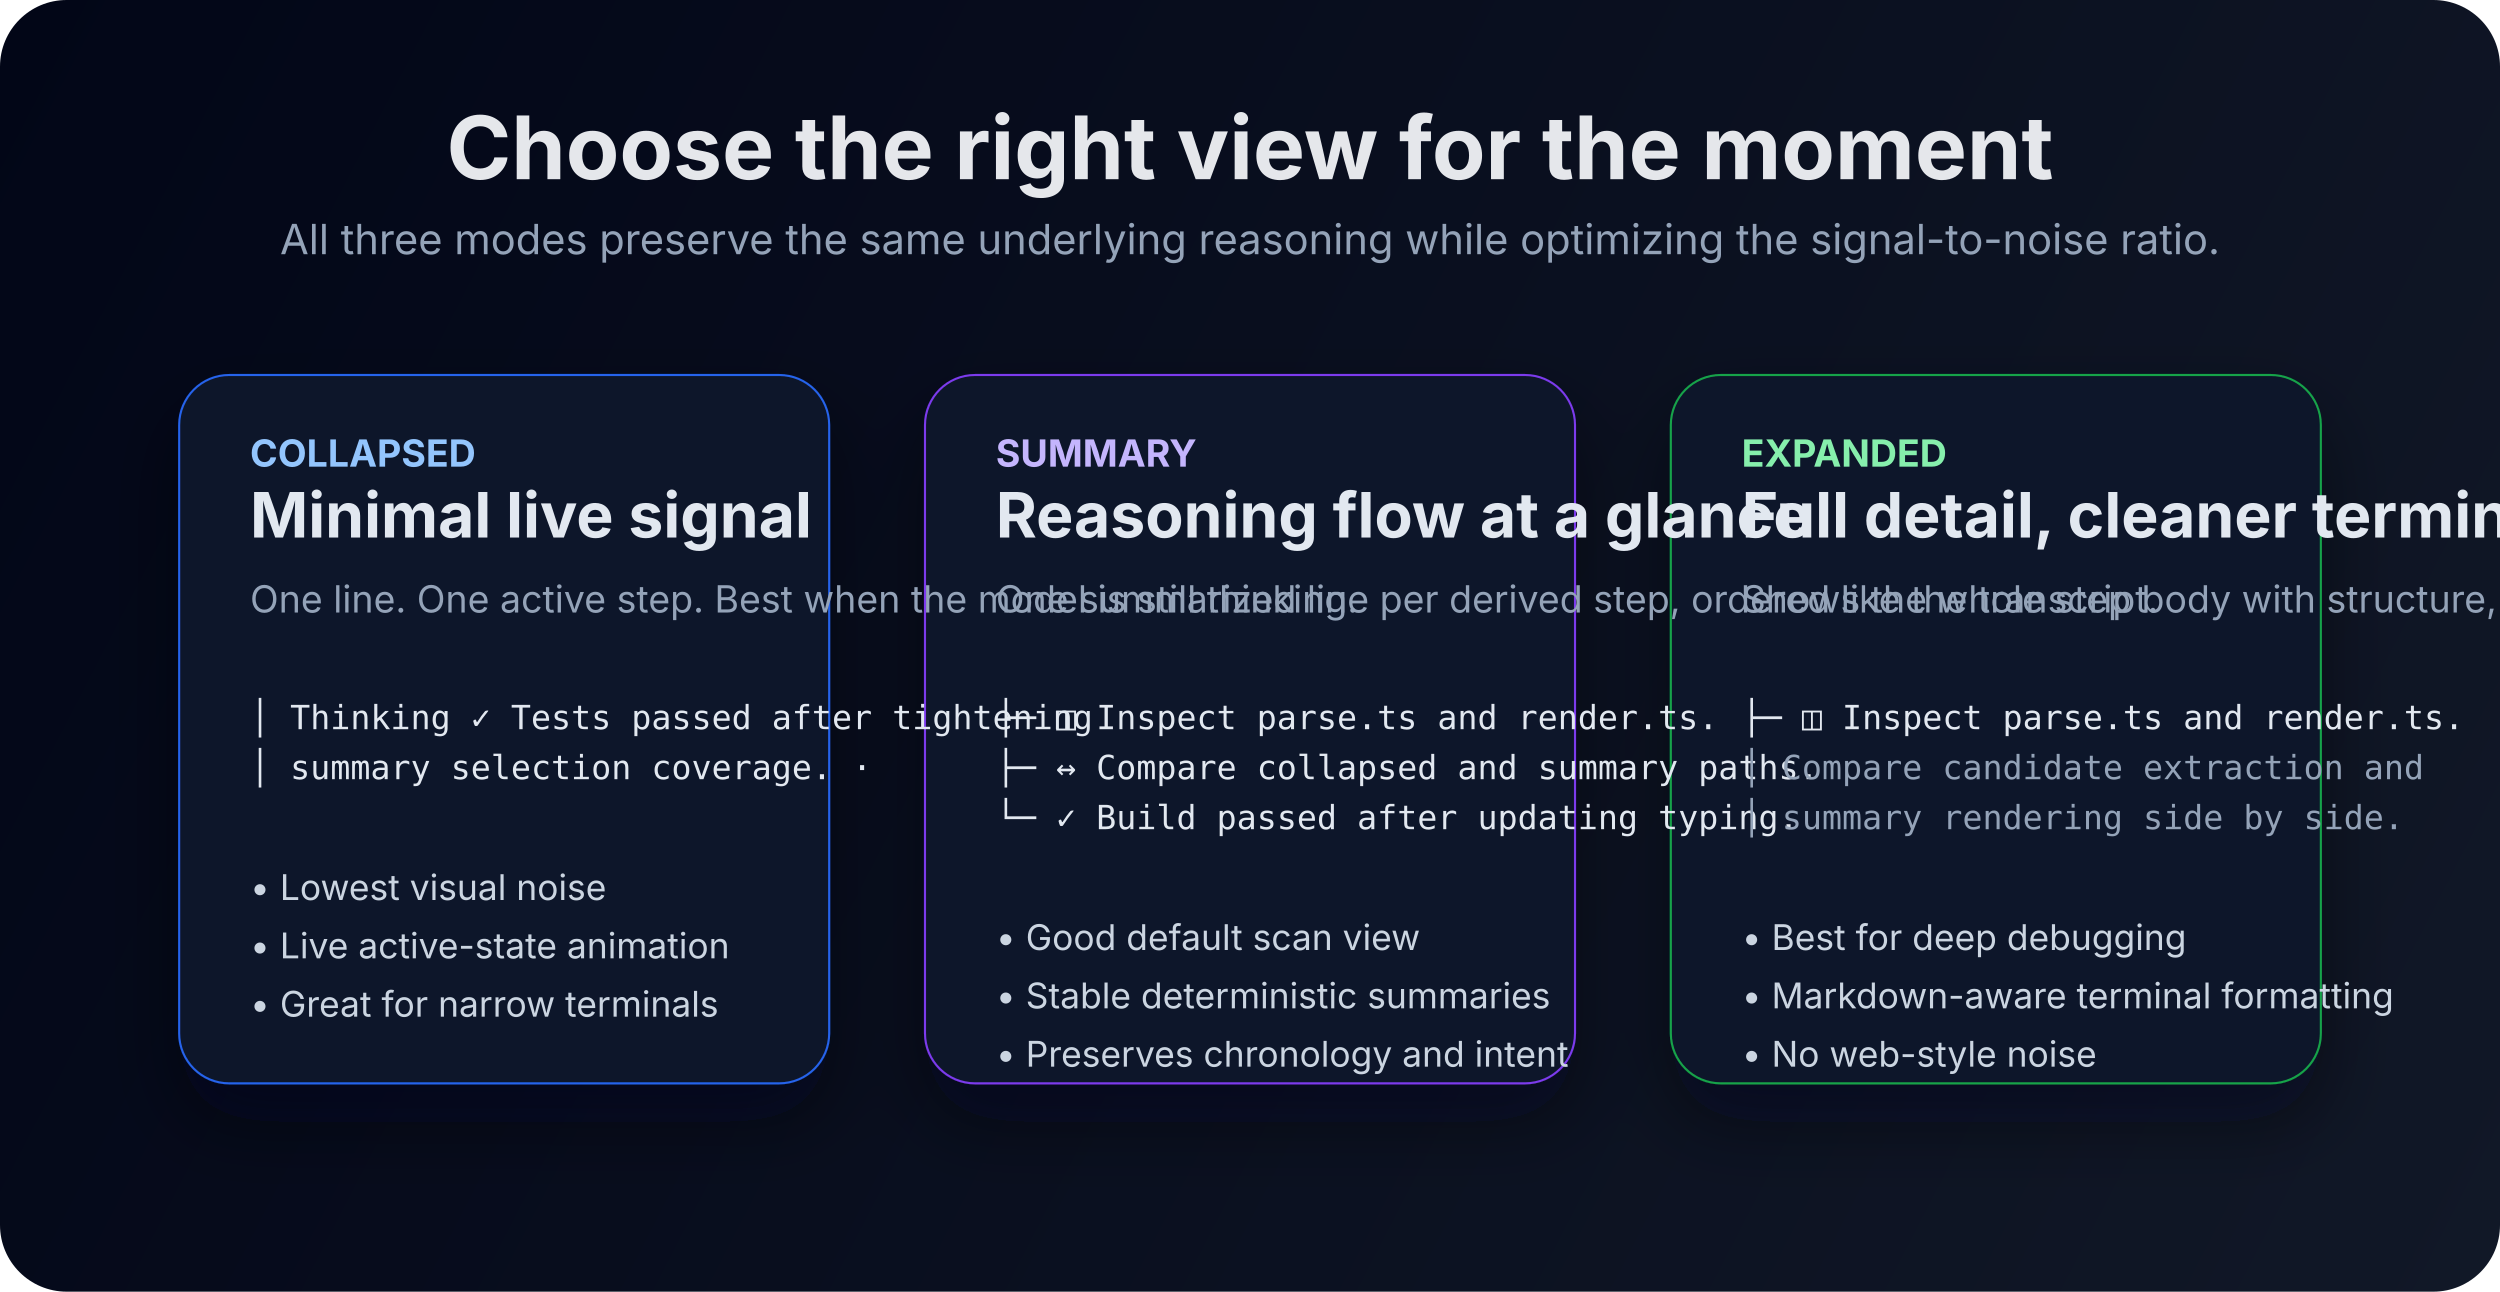
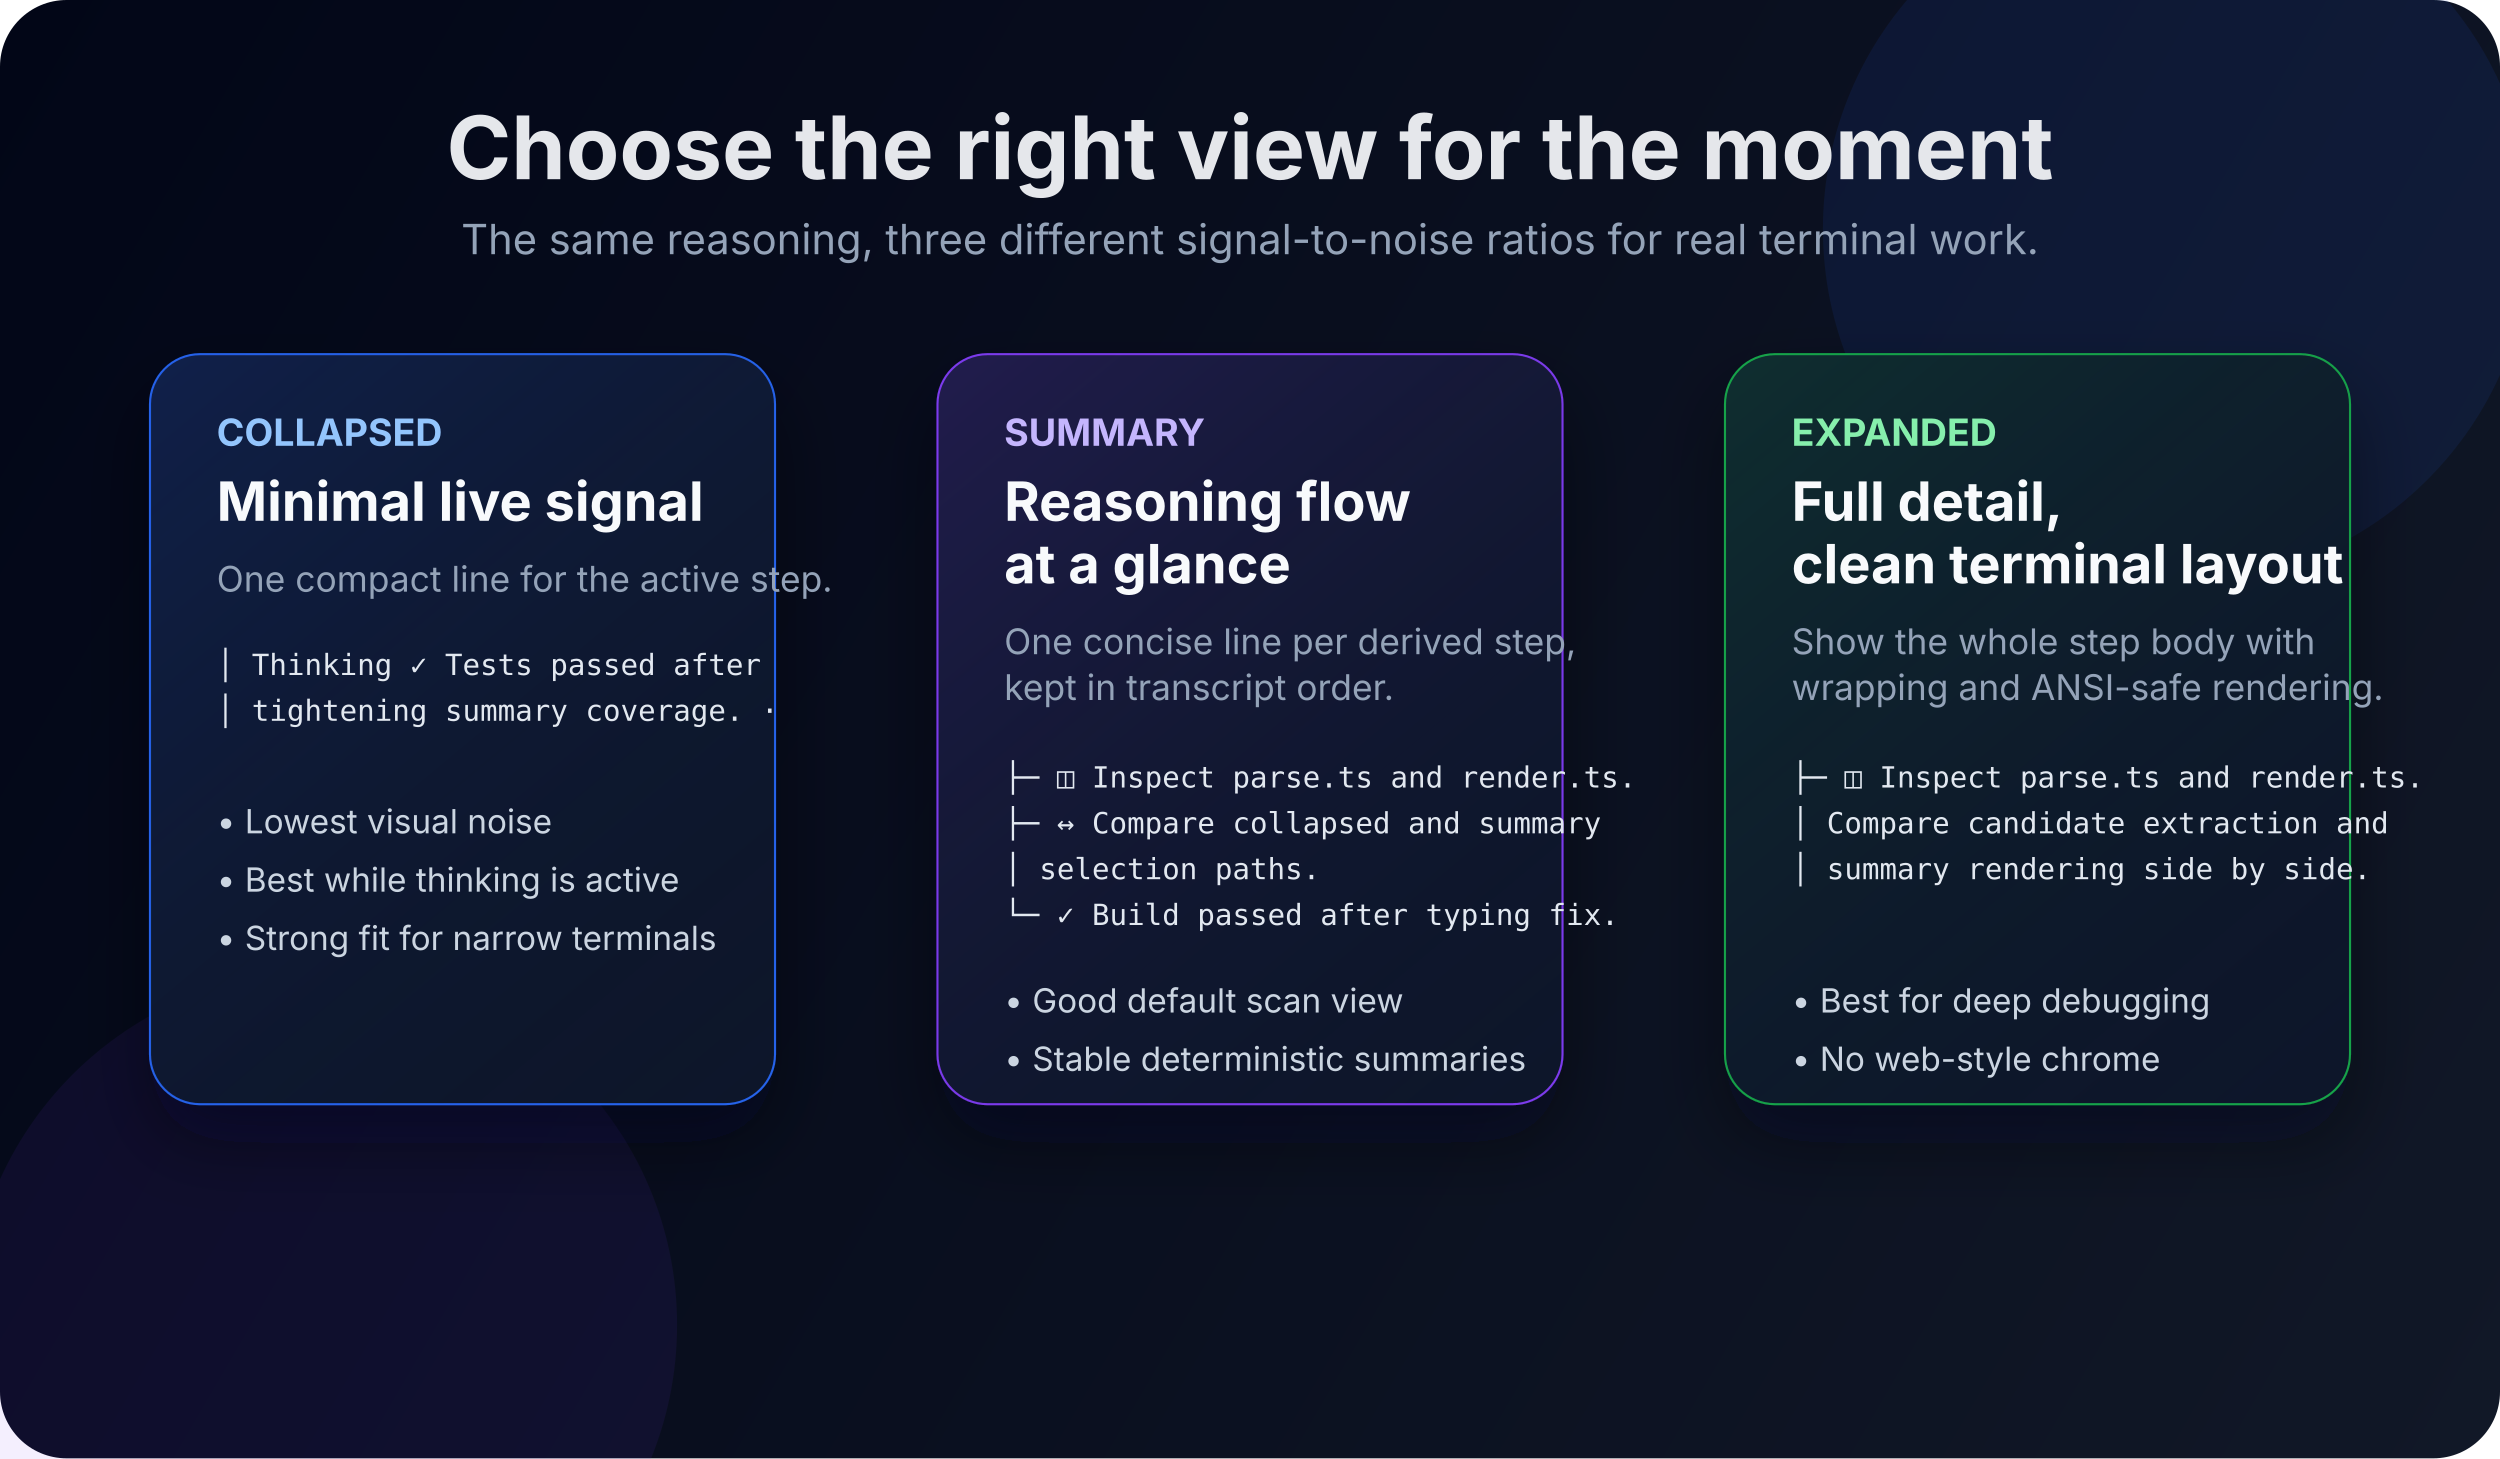
- <svg xmlns="http://www.w3.org/2000/svg" width="1200" height="620" viewBox="0 0 1200 620" fill="none">
+ <svg xmlns="http://www.w3.org/2000/svg" width="1200" height="700" viewBox="0 0 1200 700" fill="none">
  <defs>
-     <linearGradient id="bg" x1="0" y1="0" x2="1200" y2="620" gradientUnits="userSpaceOnUse">
+     <linearGradient id="bg" x1="0" y1="0" x2="1200" y2="700" gradientUnits="userSpaceOnUse">
      <stop stop-color="#020617" />
      <stop offset="1" stop-color="#111827" />
    </linearGradient>
-     <filter id="shadow" x="40" y="40" width="1120" height="540" filterUnits="userSpaceOnUse" color-interpolation-filters="sRGB">
-       <feDropShadow dx="0" dy="18" stdDeviation="18" flood-color="#020617" flood-opacity="0.45" />
+     <linearGradient id="collapsedGlow" x1="80" y1="170" x2="380" y2="530" gradientUnits="userSpaceOnUse">
+       <stop stop-color="#1D4ED8" stop-opacity="0.18" />
+       <stop offset="1" stop-color="#0F172A" stop-opacity="0" />
+     </linearGradient>
+     <linearGradient id="summaryGlow" x1="450" y1="170" x2="750" y2="530" gradientUnits="userSpaceOnUse">
+       <stop stop-color="#7C3AED" stop-opacity="0.18" />
+       <stop offset="1" stop-color="#0F172A" stop-opacity="0" />
+     </linearGradient>
+     <linearGradient id="expandedGlow" x1="820" y1="170" x2="1120" y2="530" gradientUnits="userSpaceOnUse">
+       <stop stop-color="#16A34A" stop-opacity="0.18" />
+       <stop offset="1" stop-color="#0F172A" stop-opacity="0" />
+     </linearGradient>
+     <filter id="shadow" x="36" y="120" width="1128" height="468" filterUnits="userSpaceOnUse" color-interpolation-filters="sRGB">
+       <feDropShadow dx="0" dy="18" stdDeviation="18" flood-color="#020617" flood-opacity="0.42" />
    </filter>
  </defs>
-   <rect width="1200" height="620" rx="32" fill="url(#bg)" />
+   <rect width="1200" height="700" rx="32" fill="url(#bg)" />
+   <circle cx="1045" cy="110" r="170" fill="#2563EB" fill-opacity="0.10" />
+   <circle cx="155" cy="636" r="170" fill="#7C3AED" fill-opacity="0.08" />
  <text x="600" y="86" text-anchor="middle" fill="#E5E7EB" font-family="Inter, Segoe UI, Arial, sans-serif" font-size="42" font-weight="700">Choose the right view for the moment</text>
-   <text x="600" y="122" text-anchor="middle" fill="#94A3B8" font-family="Inter, Segoe UI, Arial, sans-serif" font-size="20">All three modes preserve the same underlying reasoning while optimizing the signal-to-noise ratio.</text>
+   <text x="600" y="122" text-anchor="middle" fill="#94A3B8" font-family="Inter, Segoe UI, Arial, sans-serif" font-size="20">The same reasoning, three different signal-to-noise ratios for real terminal work.</text>
  <g filter="url(#shadow)">
-     <rect x="86" y="180" width="312" height="340" rx="24" fill="#0F172A" stroke="#2563EB" />
-     <rect x="444" y="180" width="312" height="340" rx="24" fill="#0F172A" stroke="#7C3AED" />
-     <rect x="802" y="180" width="312" height="340" rx="24" fill="#0F172A" stroke="#16A34A" />
+     <rect x="72" y="170" width="300" height="360" rx="24" fill="#0F172A" stroke="#2563EB" />
+     <rect x="450" y="170" width="300" height="360" rx="24" fill="#0F172A" stroke="#7C3AED" />
+     <rect x="828" y="170" width="300" height="360" rx="24" fill="#0F172A" stroke="#16A34A" />
  </g>
-   <text x="120" y="224" fill="#93C5FD" font-family="Inter, Segoe UI, Arial, sans-serif" font-size="18" font-weight="700">COLLAPSED</text>
-   <text x="120" y="258" fill="#E2E8F0" font-family="Inter, Segoe UI, Arial, sans-serif" font-size="30" font-weight="700">Minimal live signal</text>
-   <text x="120" y="294" fill="#94A3B8" font-family="Inter, Segoe UI, Arial, sans-serif" font-size="18">One line. One active step. Best when the model is still thinking.</text>
-   <text x="120" y="350" fill="#E2E8F0" font-family="JetBrains Mono, ui-monospace, monospace" font-size="16">│ Thinking ✓ Tests passed after tightening</text>
-   <text x="120" y="374" fill="#E2E8F0" font-family="JetBrains Mono, ui-monospace, monospace" font-size="16">│ summary selection coverage. ·</text>
-   <text x="120" y="432" fill="#CBD5E1" font-family="Inter, Segoe UI, Arial, sans-serif" font-size="17">• Lowest visual noise</text>
-   <text x="120" y="460" fill="#CBD5E1" font-family="Inter, Segoe UI, Arial, sans-serif" font-size="17">• Live active-state animation</text>
-   <text x="120" y="488" fill="#CBD5E1" font-family="Inter, Segoe UI, Arial, sans-serif" font-size="17">• Great for narrow terminals</text>
-   <text x="478" y="224" fill="#C4B5FD" font-family="Inter, Segoe UI, Arial, sans-serif" font-size="18" font-weight="700">SUMMARY</text>
-   <text x="478" y="258" fill="#E2E8F0" font-family="Inter, Segoe UI, Arial, sans-serif" font-size="30" font-weight="700">Reasoning flow at a glance</text>
-   <text x="478" y="294" fill="#94A3B8" font-family="Inter, Segoe UI, Arial, sans-serif" font-size="18">One summarized line per derived step, ordered like the transcript.</text>
-   <text x="478" y="350" fill="#E2E8F0" font-family="JetBrains Mono, ui-monospace, monospace" font-size="16">├─ ◫ Inspect parse.ts and render.ts.</text>
-   <text x="478" y="374" fill="#E2E8F0" font-family="JetBrains Mono, ui-monospace, monospace" font-size="16">├─ ↔ Compare collapsed and summary paths.</text>
-   <text x="478" y="398" fill="#E2E8F0" font-family="JetBrains Mono, ui-monospace, monospace" font-size="16">└─ ✓ Build passed after updating typing.</text>
-   <text x="478" y="456" fill="#CBD5E1" font-family="Inter, Segoe UI, Arial, sans-serif" font-size="17">• Good default scan view</text>
-   <text x="478" y="484" fill="#CBD5E1" font-family="Inter, Segoe UI, Arial, sans-serif" font-size="17">• Stable deterministic summaries</text>
-   <text x="478" y="512" fill="#CBD5E1" font-family="Inter, Segoe UI, Arial, sans-serif" font-size="17">• Preserves chronology and intent</text>
-   <text x="836" y="224" fill="#86EFAC" font-family="Inter, Segoe UI, Arial, sans-serif" font-size="18" font-weight="700">EXPANDED</text>
-   <text x="836" y="258" fill="#E2E8F0" font-family="Inter, Segoe UI, Arial, sans-serif" font-size="30" font-weight="700">Full detail, cleaner terminal</text>
-   <text x="836" y="294" fill="#94A3B8" font-family="Inter, Segoe UI, Arial, sans-serif" font-size="18">Shows the whole step body with structure, wrapping, and ANSI-safe formatting.</text>
-   <text x="836" y="350" fill="#E2E8F0" font-family="JetBrains Mono, ui-monospace, monospace" font-size="16">├─ ◫ Inspect parse.ts and render.ts.</text>
-   <text x="836" y="374" fill="#94A3B8" font-family="JetBrains Mono, ui-monospace, monospace" font-size="16">│  Compare candidate extraction and</text>
-   <text x="836" y="398" fill="#94A3B8" font-family="JetBrains Mono, ui-monospace, monospace" font-size="16">│  summary rendering side by side.</text>
-   <text x="836" y="456" fill="#CBD5E1" font-family="Inter, Segoe UI, Arial, sans-serif" font-size="17">• Best for deep debugging</text>
-   <text x="836" y="484" fill="#CBD5E1" font-family="Inter, Segoe UI, Arial, sans-serif" font-size="17">• Markdown-aware terminal formatting</text>
-   <text x="836" y="512" fill="#CBD5E1" font-family="Inter, Segoe UI, Arial, sans-serif" font-size="17">• No web-style noise</text>
+   <rect x="72" y="170" width="300" height="360" rx="24" fill="url(#collapsedGlow)" />
+   <rect x="450" y="170" width="300" height="360" rx="24" fill="url(#summaryGlow)" />
+   <rect x="828" y="170" width="300" height="360" rx="24" fill="url(#expandedGlow)" />
+   <text x="104" y="214" fill="#93C5FD" font-family="Inter, Segoe UI, Arial, sans-serif" font-size="18" font-weight="700">COLLAPSED</text>
+   <text x="104" y="250" fill="#F8FAFC" font-family="Inter, Segoe UI, Arial, sans-serif" font-size="26" font-weight="700">Minimal live signal</text>
+   <text x="104" y="284" fill="#94A3B8" font-family="Inter, Segoe UI, Arial, sans-serif" font-size="17">One compact line for the active step.</text>
+   <text x="104" y="324" fill="#E2E8F0" font-family="JetBrains Mono, ui-monospace, monospace" font-size="14">│ Thinking ✓ Tests passed after</text>
+   <text x="104" y="346" fill="#E2E8F0" font-family="JetBrains Mono, ui-monospace, monospace" font-size="14">│ tightening summary coverage. ·</text>
+   <text x="104" y="400" fill="#CBD5E1" font-family="Inter, Segoe UI, Arial, sans-serif" font-size="16">• Lowest visual noise</text>
+   <text x="104" y="428" fill="#CBD5E1" font-family="Inter, Segoe UI, Arial, sans-serif" font-size="16">• Best while thinking is active</text>
+   <text x="104" y="456" fill="#CBD5E1" font-family="Inter, Segoe UI, Arial, sans-serif" font-size="16">• Strong fit for narrow terminals</text>
+   <text x="482" y="214" fill="#C4B5FD" font-family="Inter, Segoe UI, Arial, sans-serif" font-size="18" font-weight="700">SUMMARY</text>
+   <text x="482" y="250" fill="#F8FAFC" font-family="Inter, Segoe UI, Arial, sans-serif" font-size="26" font-weight="700">Reasoning flow</text>
+   <text x="482" y="280" fill="#F8FAFC" font-family="Inter, Segoe UI, Arial, sans-serif" font-size="26" font-weight="700">at a glance</text>
+   <text x="482" y="314" fill="#94A3B8" font-family="Inter, Segoe UI, Arial, sans-serif" font-size="17">One concise line per derived step,</text>
+   <text x="482" y="336" fill="#94A3B8" font-family="Inter, Segoe UI, Arial, sans-serif" font-size="17">kept in transcript order.</text>
+   <text x="482" y="378" fill="#E2E8F0" font-family="JetBrains Mono, ui-monospace, monospace" font-size="14">├─ ◫ Inspect parse.ts and render.ts.</text>
+   <text x="482" y="400" fill="#E2E8F0" font-family="JetBrains Mono, ui-monospace, monospace" font-size="14">├─ ↔ Compare collapsed and summary</text>
+   <text x="482" y="422" fill="#E2E8F0" font-family="JetBrains Mono, ui-monospace, monospace" font-size="14">│  selection paths.</text>
+   <text x="482" y="444" fill="#E2E8F0" font-family="JetBrains Mono, ui-monospace, monospace" font-size="14">└─ ✓ Build passed after typing fix.</text>
+   <text x="482" y="486" fill="#CBD5E1" font-family="Inter, Segoe UI, Arial, sans-serif" font-size="16">• Good default scan view</text>
+   <text x="482" y="514" fill="#CBD5E1" font-family="Inter, Segoe UI, Arial, sans-serif" font-size="16">• Stable deterministic summaries</text>
+   <text x="860" y="214" fill="#86EFAC" font-family="Inter, Segoe UI, Arial, sans-serif" font-size="18" font-weight="700">EXPANDED</text>
+   <text x="860" y="250" fill="#F8FAFC" font-family="Inter, Segoe UI, Arial, sans-serif" font-size="26" font-weight="700">Full detail,</text>
+   <text x="860" y="280" fill="#F8FAFC" font-family="Inter, Segoe UI, Arial, sans-serif" font-size="26" font-weight="700">clean terminal layout</text>
+   <text x="860" y="314" fill="#94A3B8" font-family="Inter, Segoe UI, Arial, sans-serif" font-size="17">Show the whole step body with</text>
+   <text x="860" y="336" fill="#94A3B8" font-family="Inter, Segoe UI, Arial, sans-serif" font-size="17">wrapping and ANSI-safe rendering.</text>
+   <text x="860" y="378" fill="#E2E8F0" font-family="JetBrains Mono, ui-monospace, monospace" font-size="14">├─ ◫ Inspect parse.ts and render.ts.</text>
+   <text x="860" y="400" fill="#E2E8F0" font-family="JetBrains Mono, ui-monospace, monospace" font-size="14">│  Compare candidate extraction and</text>
+   <text x="860" y="422" fill="#E2E8F0" font-family="JetBrains Mono, ui-monospace, monospace" font-size="14">│  summary rendering side by side.</text>
+   <text x="860" y="486" fill="#CBD5E1" font-family="Inter, Segoe UI, Arial, sans-serif" font-size="16">• Best for deep debugging</text>
+   <text x="860" y="514" fill="#CBD5E1" font-family="Inter, Segoe UI, Arial, sans-serif" font-size="16">• No web-style chrome</text>
</svg>
